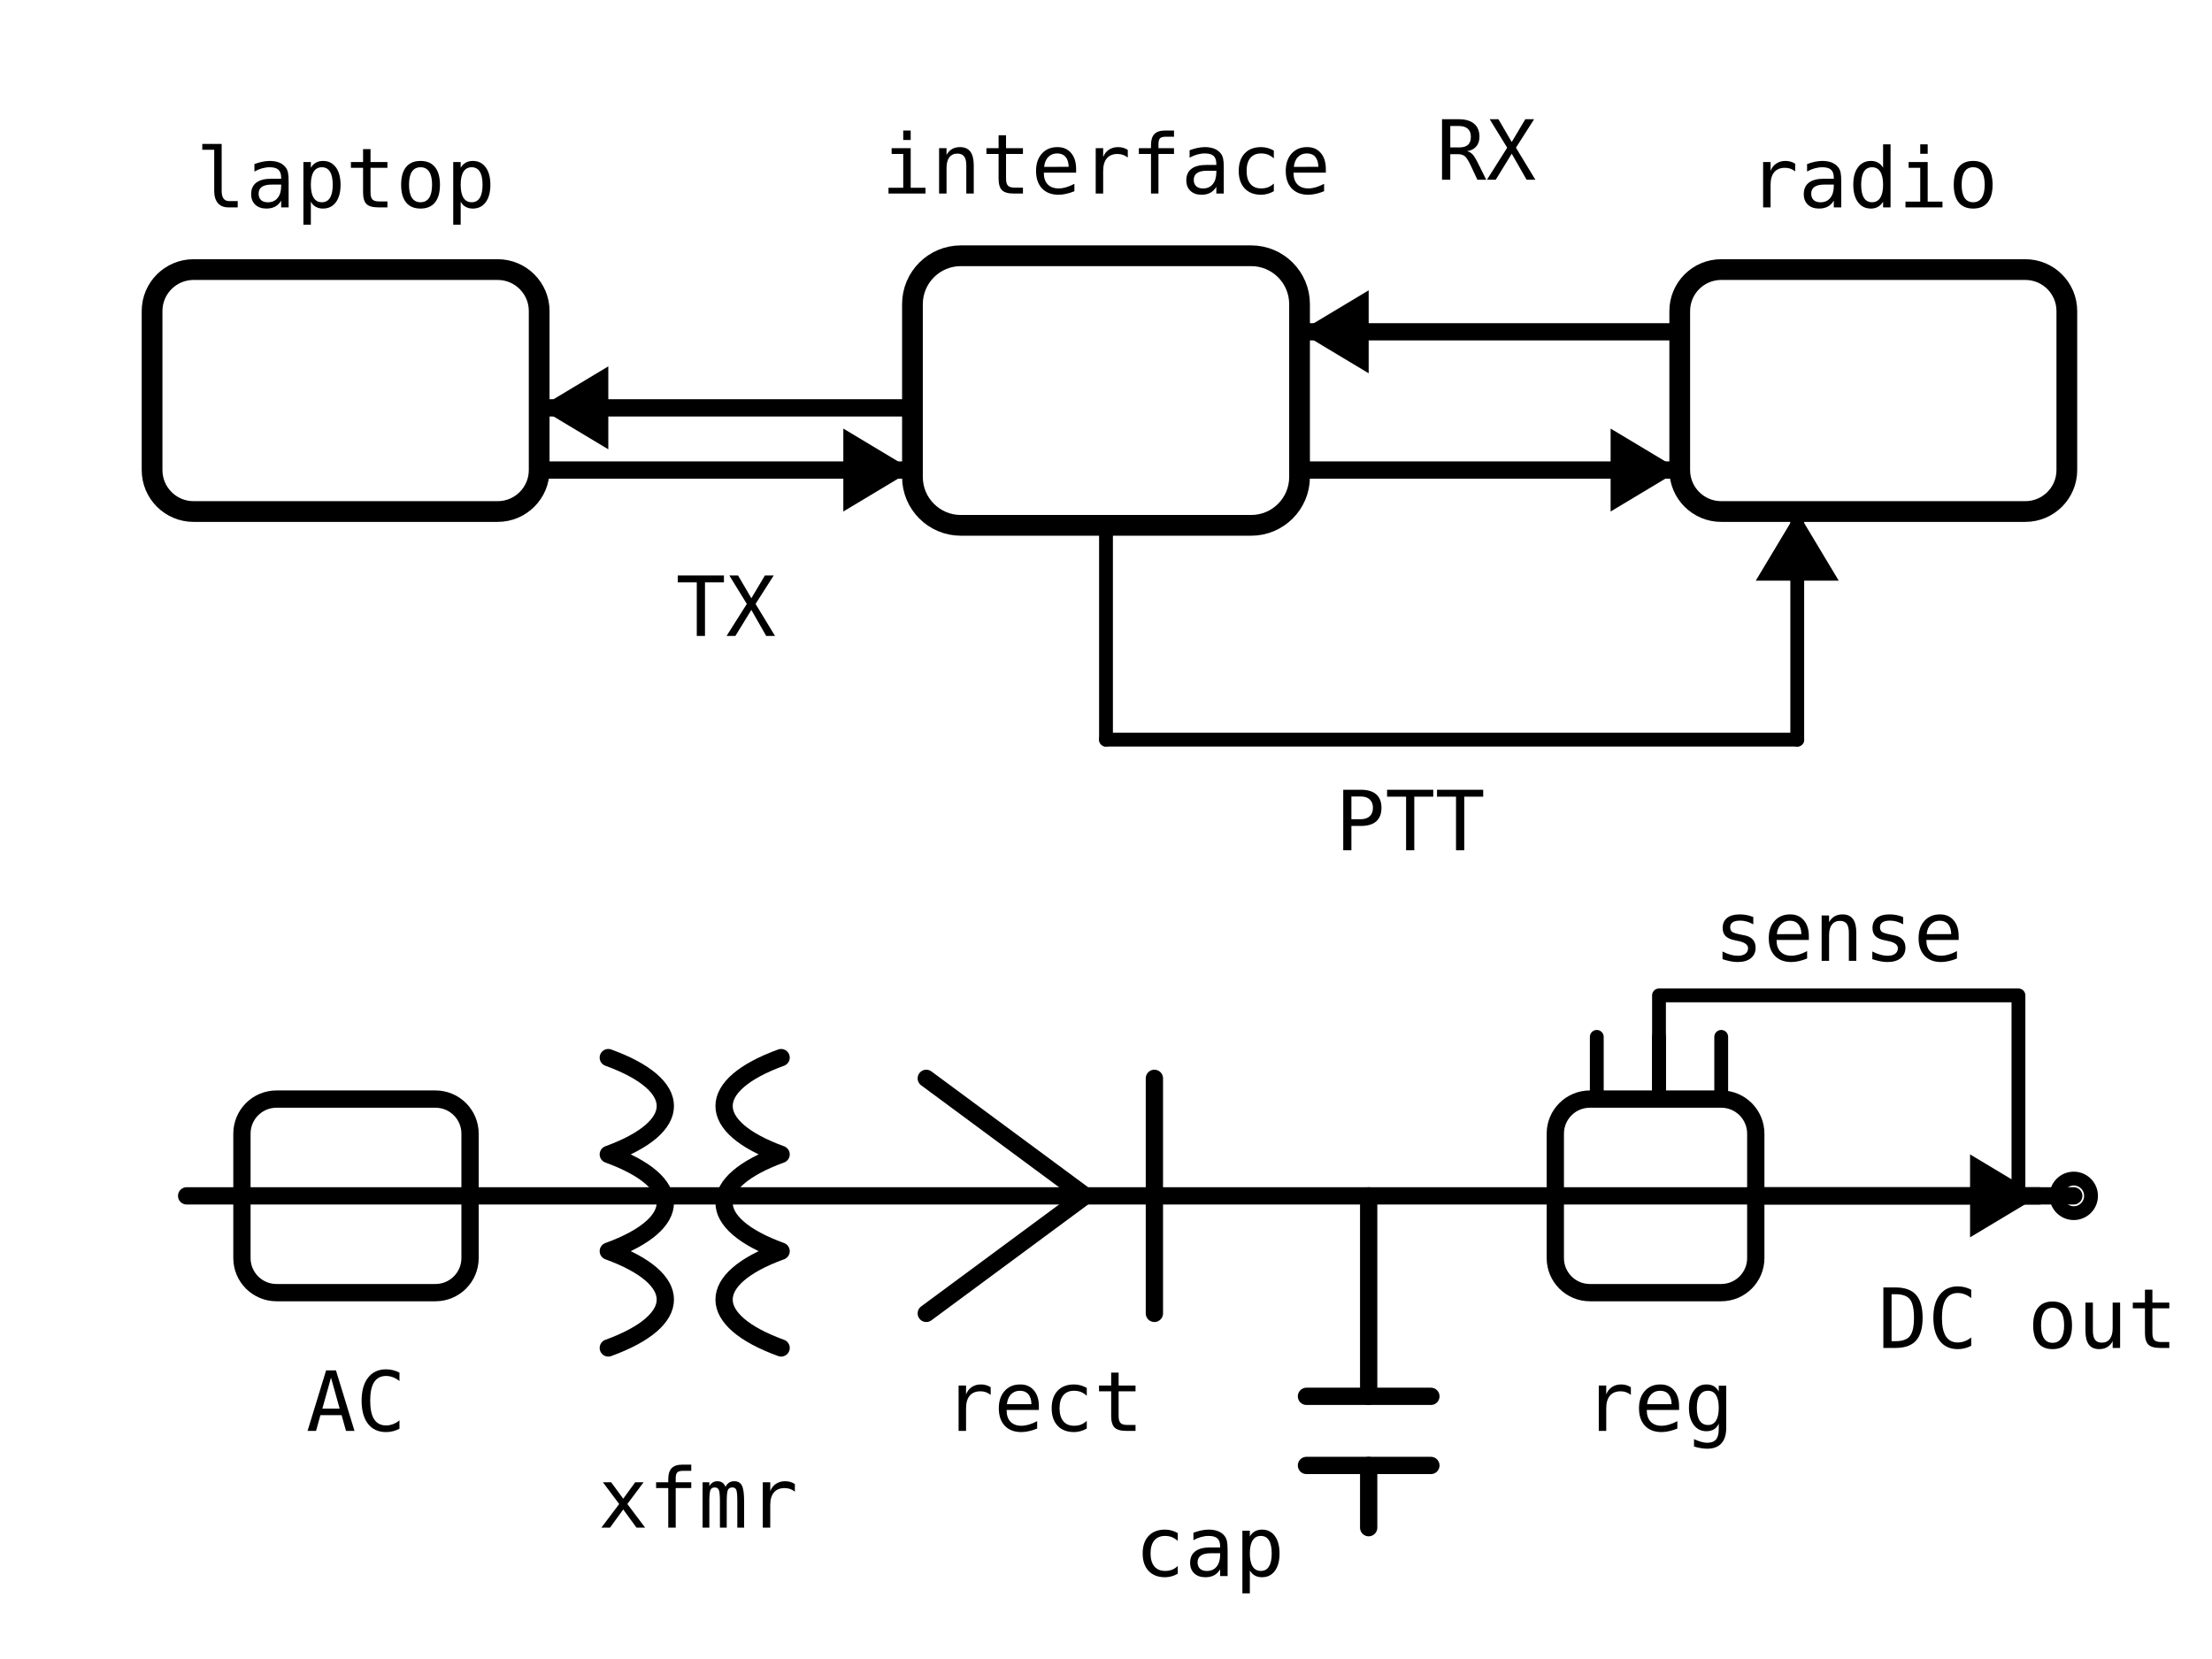
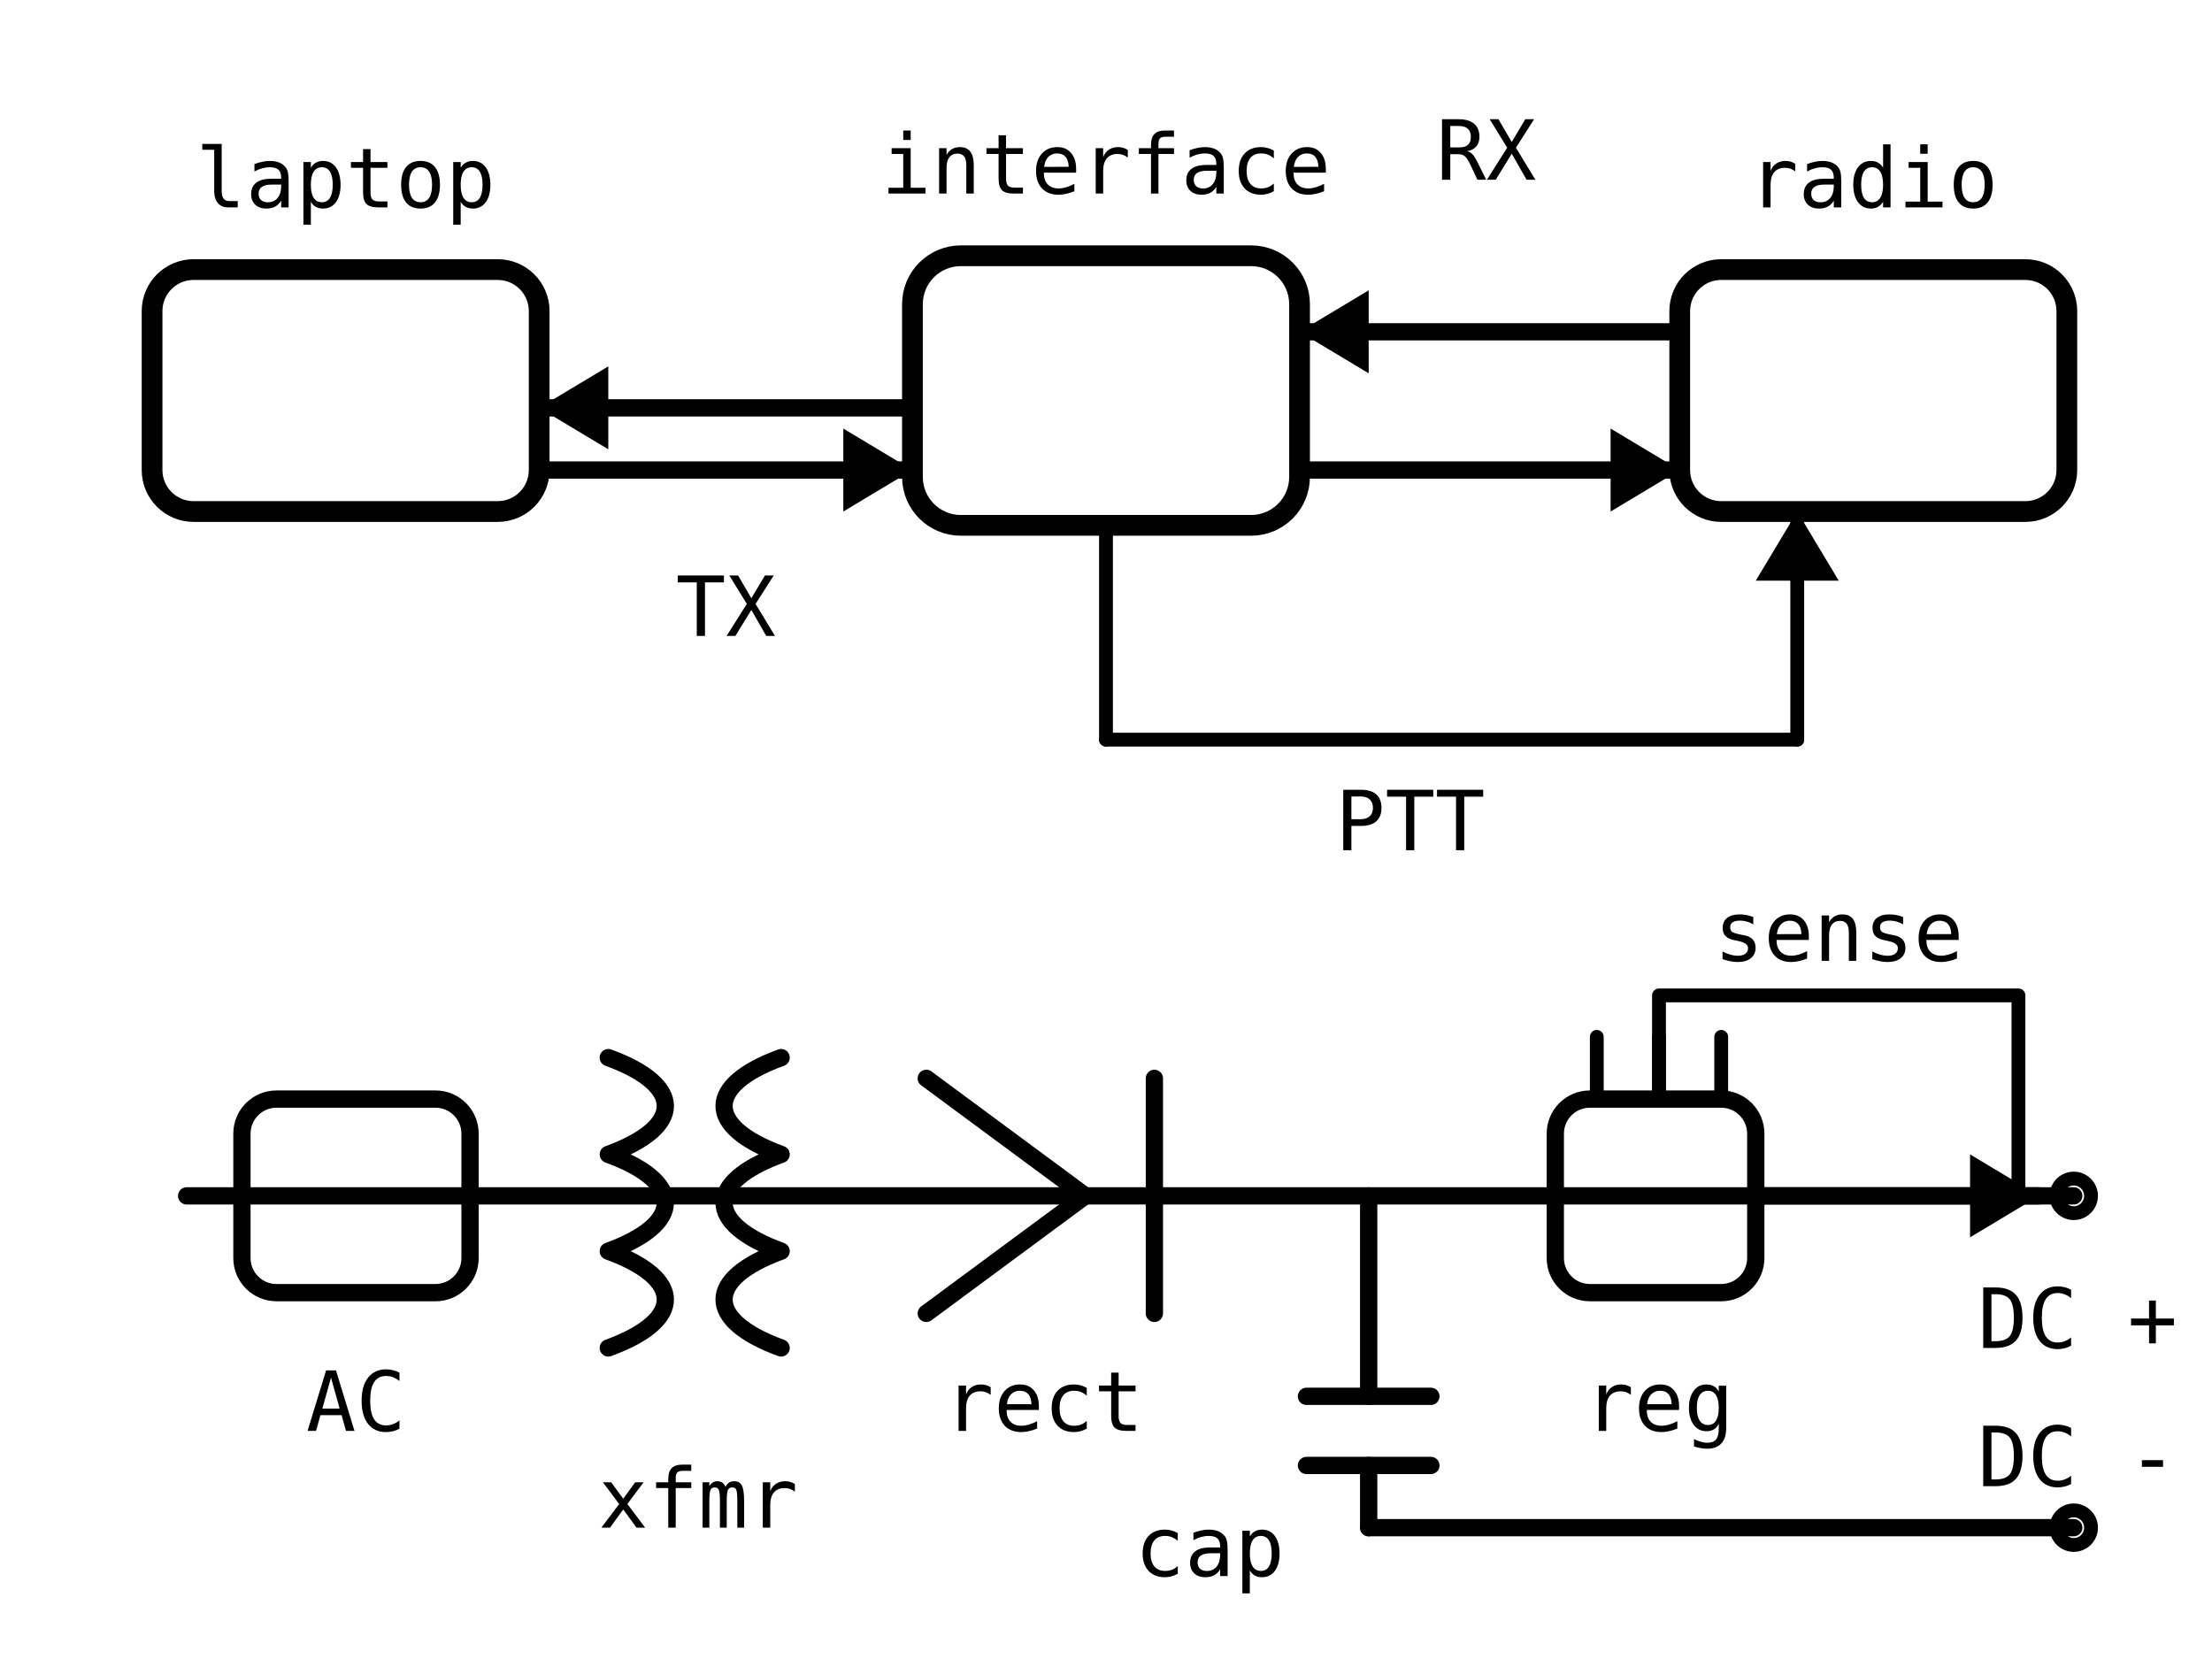
<svg xmlns="http://www.w3.org/2000/svg" id="digital-interface-linear-supply" viewBox="0 0 640 480" role="img">
  <g fill="none" stroke="currentColor" stroke-linecap="round" stroke-linejoin="round">
    <rect x="44" y="78" width="112" height="70" rx="12" ry="12" stroke-width="6" />
    <rect x="264" y="74" width="112" height="78" rx="14" ry="14" stroke-width="6" />
    <rect x="486" y="78" width="112" height="70" rx="12" ry="12" stroke-width="6" />
    <line x1="486" y1="96" x2="376" y2="96" stroke-width="5" />
    <polygon points="376,96 396,84 396,108" fill="currentColor" stroke="none" />
    <line x1="264" y1="118" x2="156" y2="118" stroke-width="5" />
    <polygon points="156,118 176,106 176,130" fill="currentColor" stroke="none" />
    <line x1="156" y1="136" x2="264" y2="136" stroke-width="5" />
    <polygon points="264,136 244,124 244,148" fill="currentColor" stroke="none" />
    <line x1="376" y1="136" x2="486" y2="136" stroke-width="5" />
    <polygon points="486,136 466,124 466,148" fill="currentColor" stroke="none" />
    <line x1="320" y1="152" x2="320" y2="214" stroke-width="4" />
    <line x1="320" y1="214" x2="520" y2="214" stroke-width="4" />
    <line x1="520" y1="214" x2="520" y2="148" stroke-width="4" />
    <polygon points="520,148 508,168 532,168" fill="currentColor" stroke="none" />
    <line x1="54" y1="346" x2="590" y2="346" stroke-width="5" />
    <polygon points="590,346 570,334 570,358" fill="currentColor" stroke="none" />
    <rect x="70" y="318" width="66" height="56" rx="10" ry="10" stroke-width="5" />
    <path d="M176 306 C198 314 198 326 176 334 C198 342 198 354 176 362 C198 370 198 382 176 390" stroke-width="5" />
    <path d="M226 306 C204 314 204 326 226 334 C204 342 204 354 226 362 C204 370 204 382 226 390" stroke-width="5" />
    <line x1="268" y1="312" x2="314" y2="346" stroke-width="5" />
    <line x1="268" y1="380" x2="314" y2="346" stroke-width="5" />
    <line x1="334" y1="312" x2="334" y2="380" stroke-width="5" />
    <line x1="396" y1="346" x2="396" y2="404" stroke-width="5" />
    <line x1="378" y1="404" x2="414" y2="404" stroke-width="5" />
    <line x1="378" y1="424" x2="414" y2="424" stroke-width="5" />
    <line x1="396" y1="424" x2="396" y2="442" stroke-width="5" />
+     <line x1="396" y1="442" x2="600" y2="442" stroke-width="5" />
+     <circle cx="600" cy="442" r="5" stroke-width="4" />
    <rect x="450" y="318" width="58" height="56" rx="10" ry="10" stroke-width="5" />
    <line x1="462" y1="318" x2="462" y2="300" stroke-width="4" />
    <line x1="480" y1="318" x2="480" y2="300" stroke-width="4" />
    <line x1="498" y1="318" x2="498" y2="300" stroke-width="4" />
    <line x1="508" y1="346" x2="600" y2="346" stroke-width="5" />
    <circle cx="600" cy="346" r="5" stroke-width="4" />
    <path d="M600 346 L584 346 L584 288 L480 288 L480 318" stroke-width="4" />
  </g>
  <g fill="currentColor" font-family="ui-monospace, SFMono-Regular, Menlo, Consolas, monospace" text-anchor="middle">
    <text x="100" y="60" font-size="24">laptop</text>
    <text x="320" y="56" font-size="24">interface</text>
    <text x="542" y="60" font-size="24">radio</text>
    <text x="430" y="52" font-size="24">RX</text>
    <text x="210" y="184" font-size="24">TX</text>
    <text x="408" y="246" font-size="24">PTT</text>
    <text x="103" y="414" font-size="24">AC</text>
    <text x="202" y="442" font-size="24">xfmr</text>
    <text x="302" y="414" font-size="24">rect</text>
    <text x="350" y="456" font-size="24">cap</text>
    <text x="480" y="414" font-size="24">reg</text>
-     <text x="630" y="390" font-size="24" text-anchor="end">DC out</text>
+     <text x="630" y="390" font-size="24" text-anchor="end">DC +</text>
+     <text x="630" y="430" font-size="24" text-anchor="end">DC -</text>
    <text x="532" y="278" font-size="24">sense</text>
  </g>
</svg>
